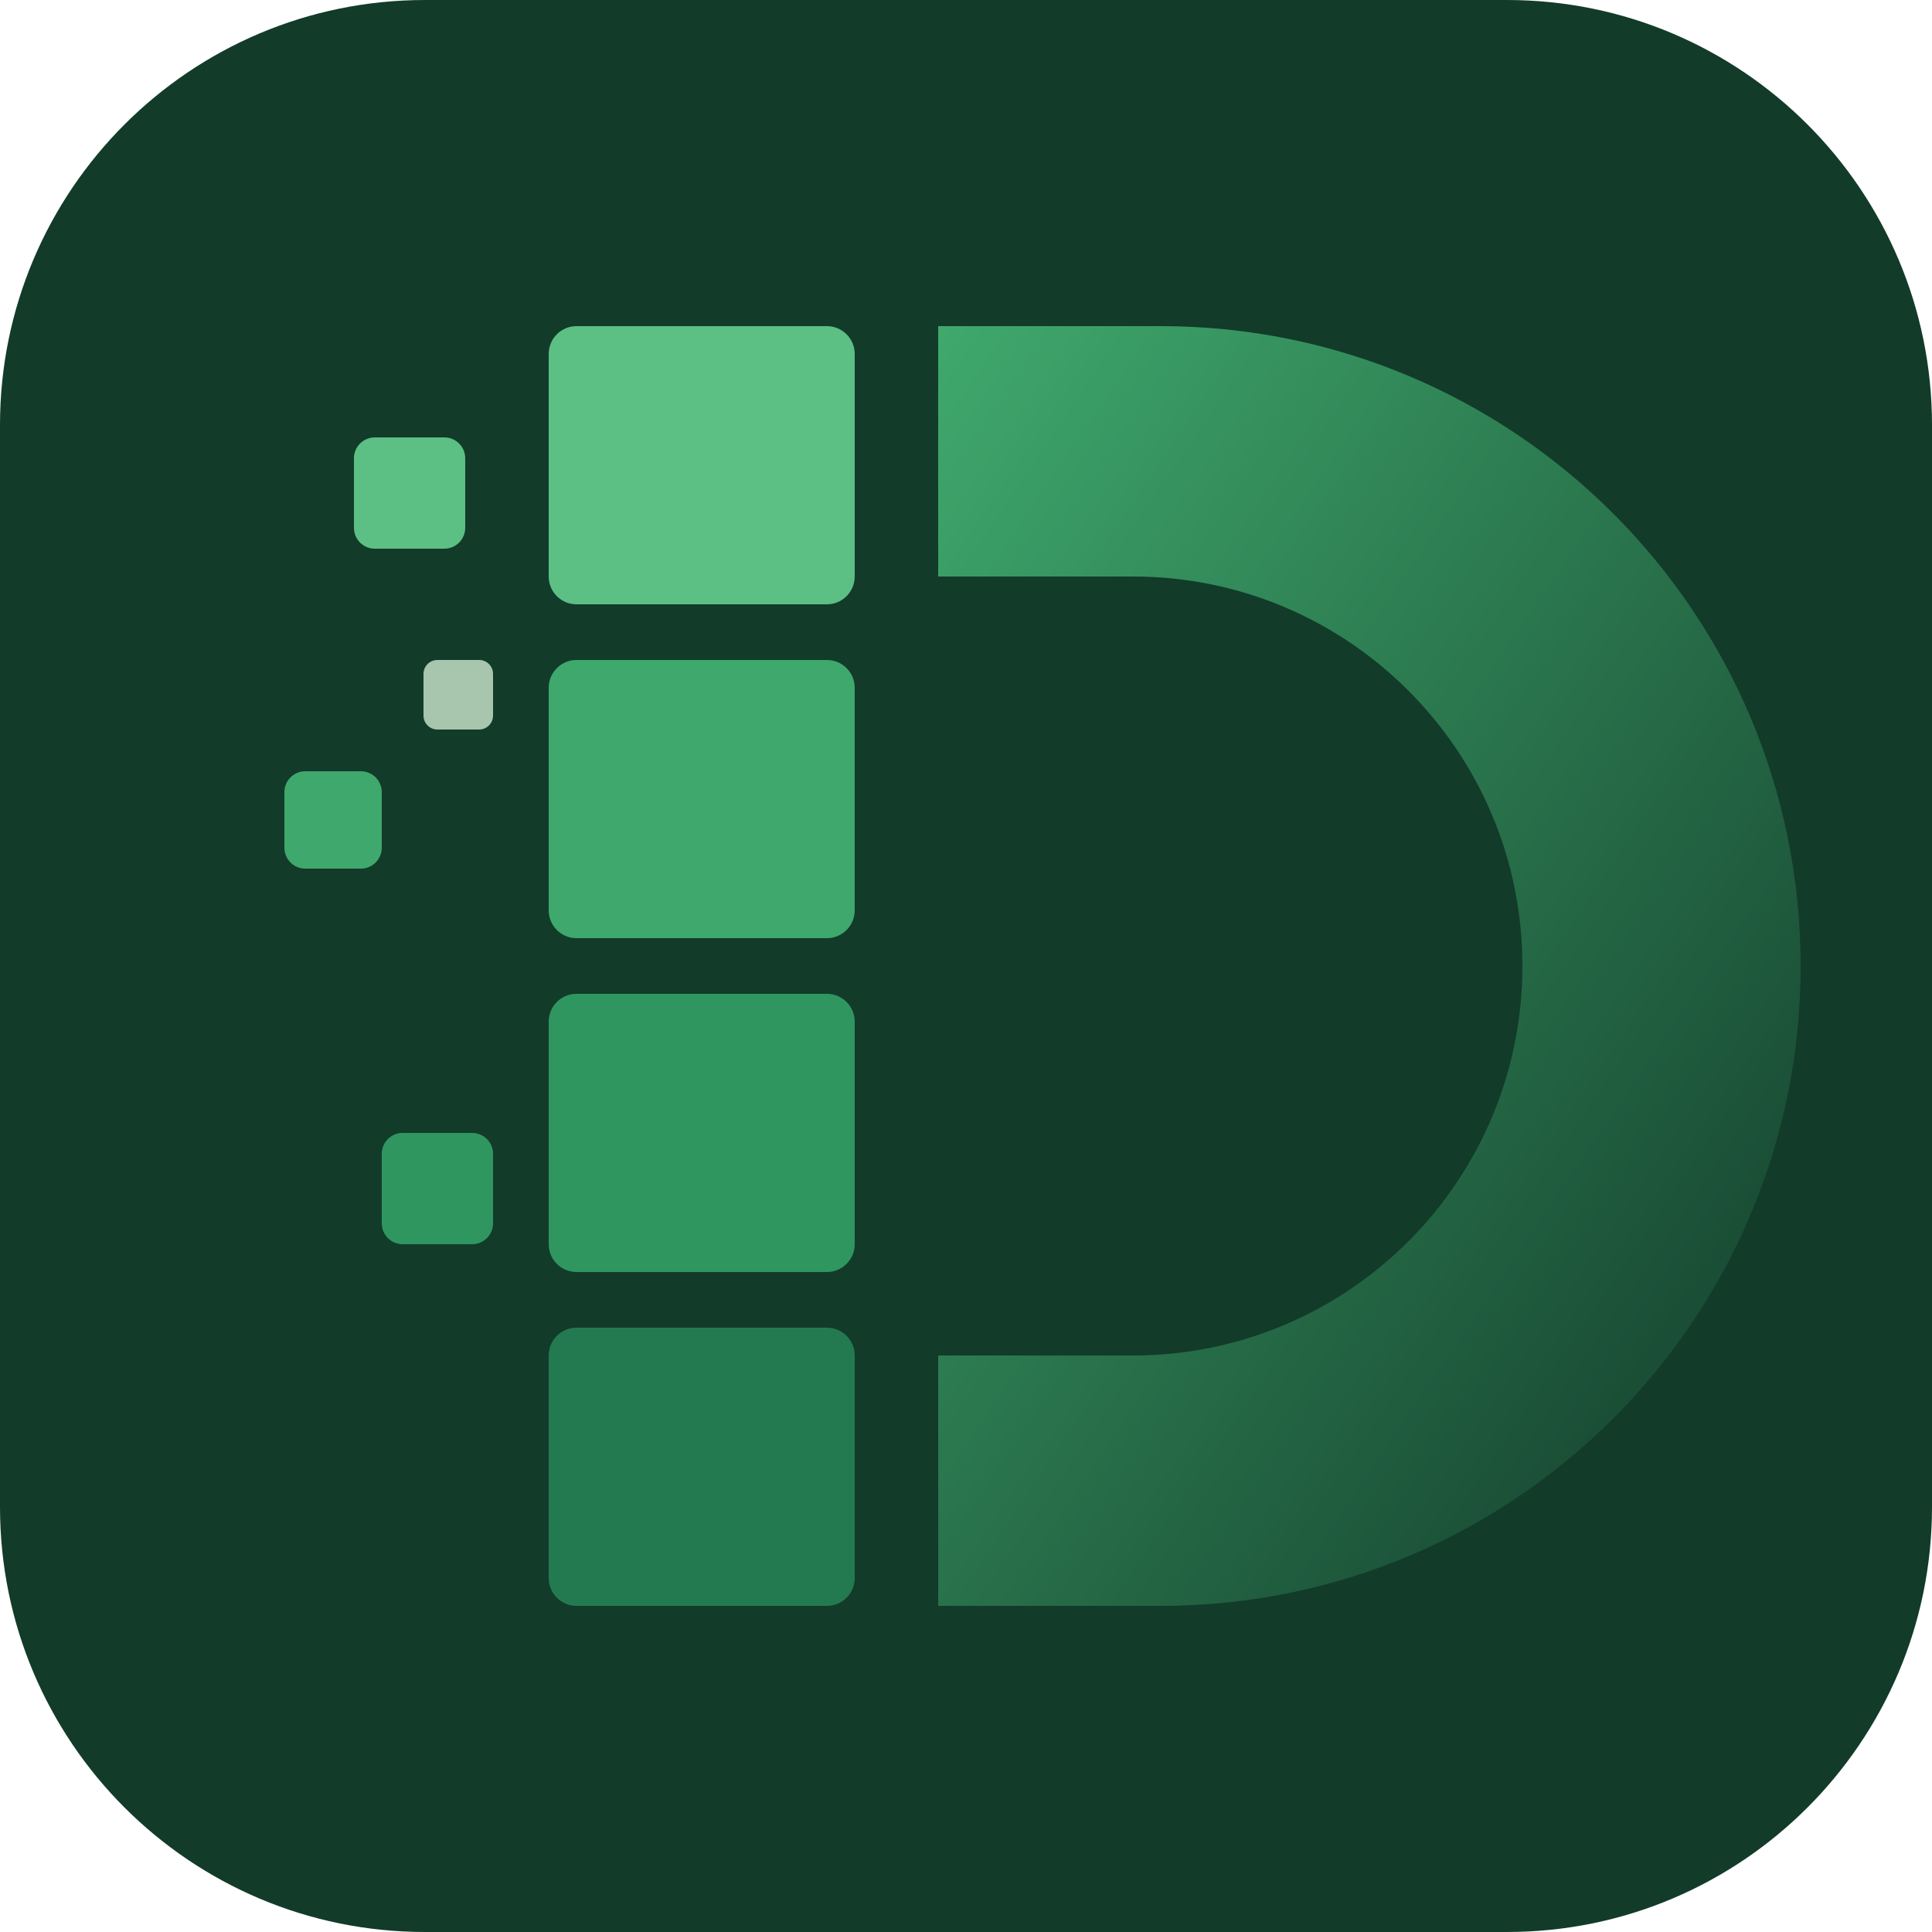
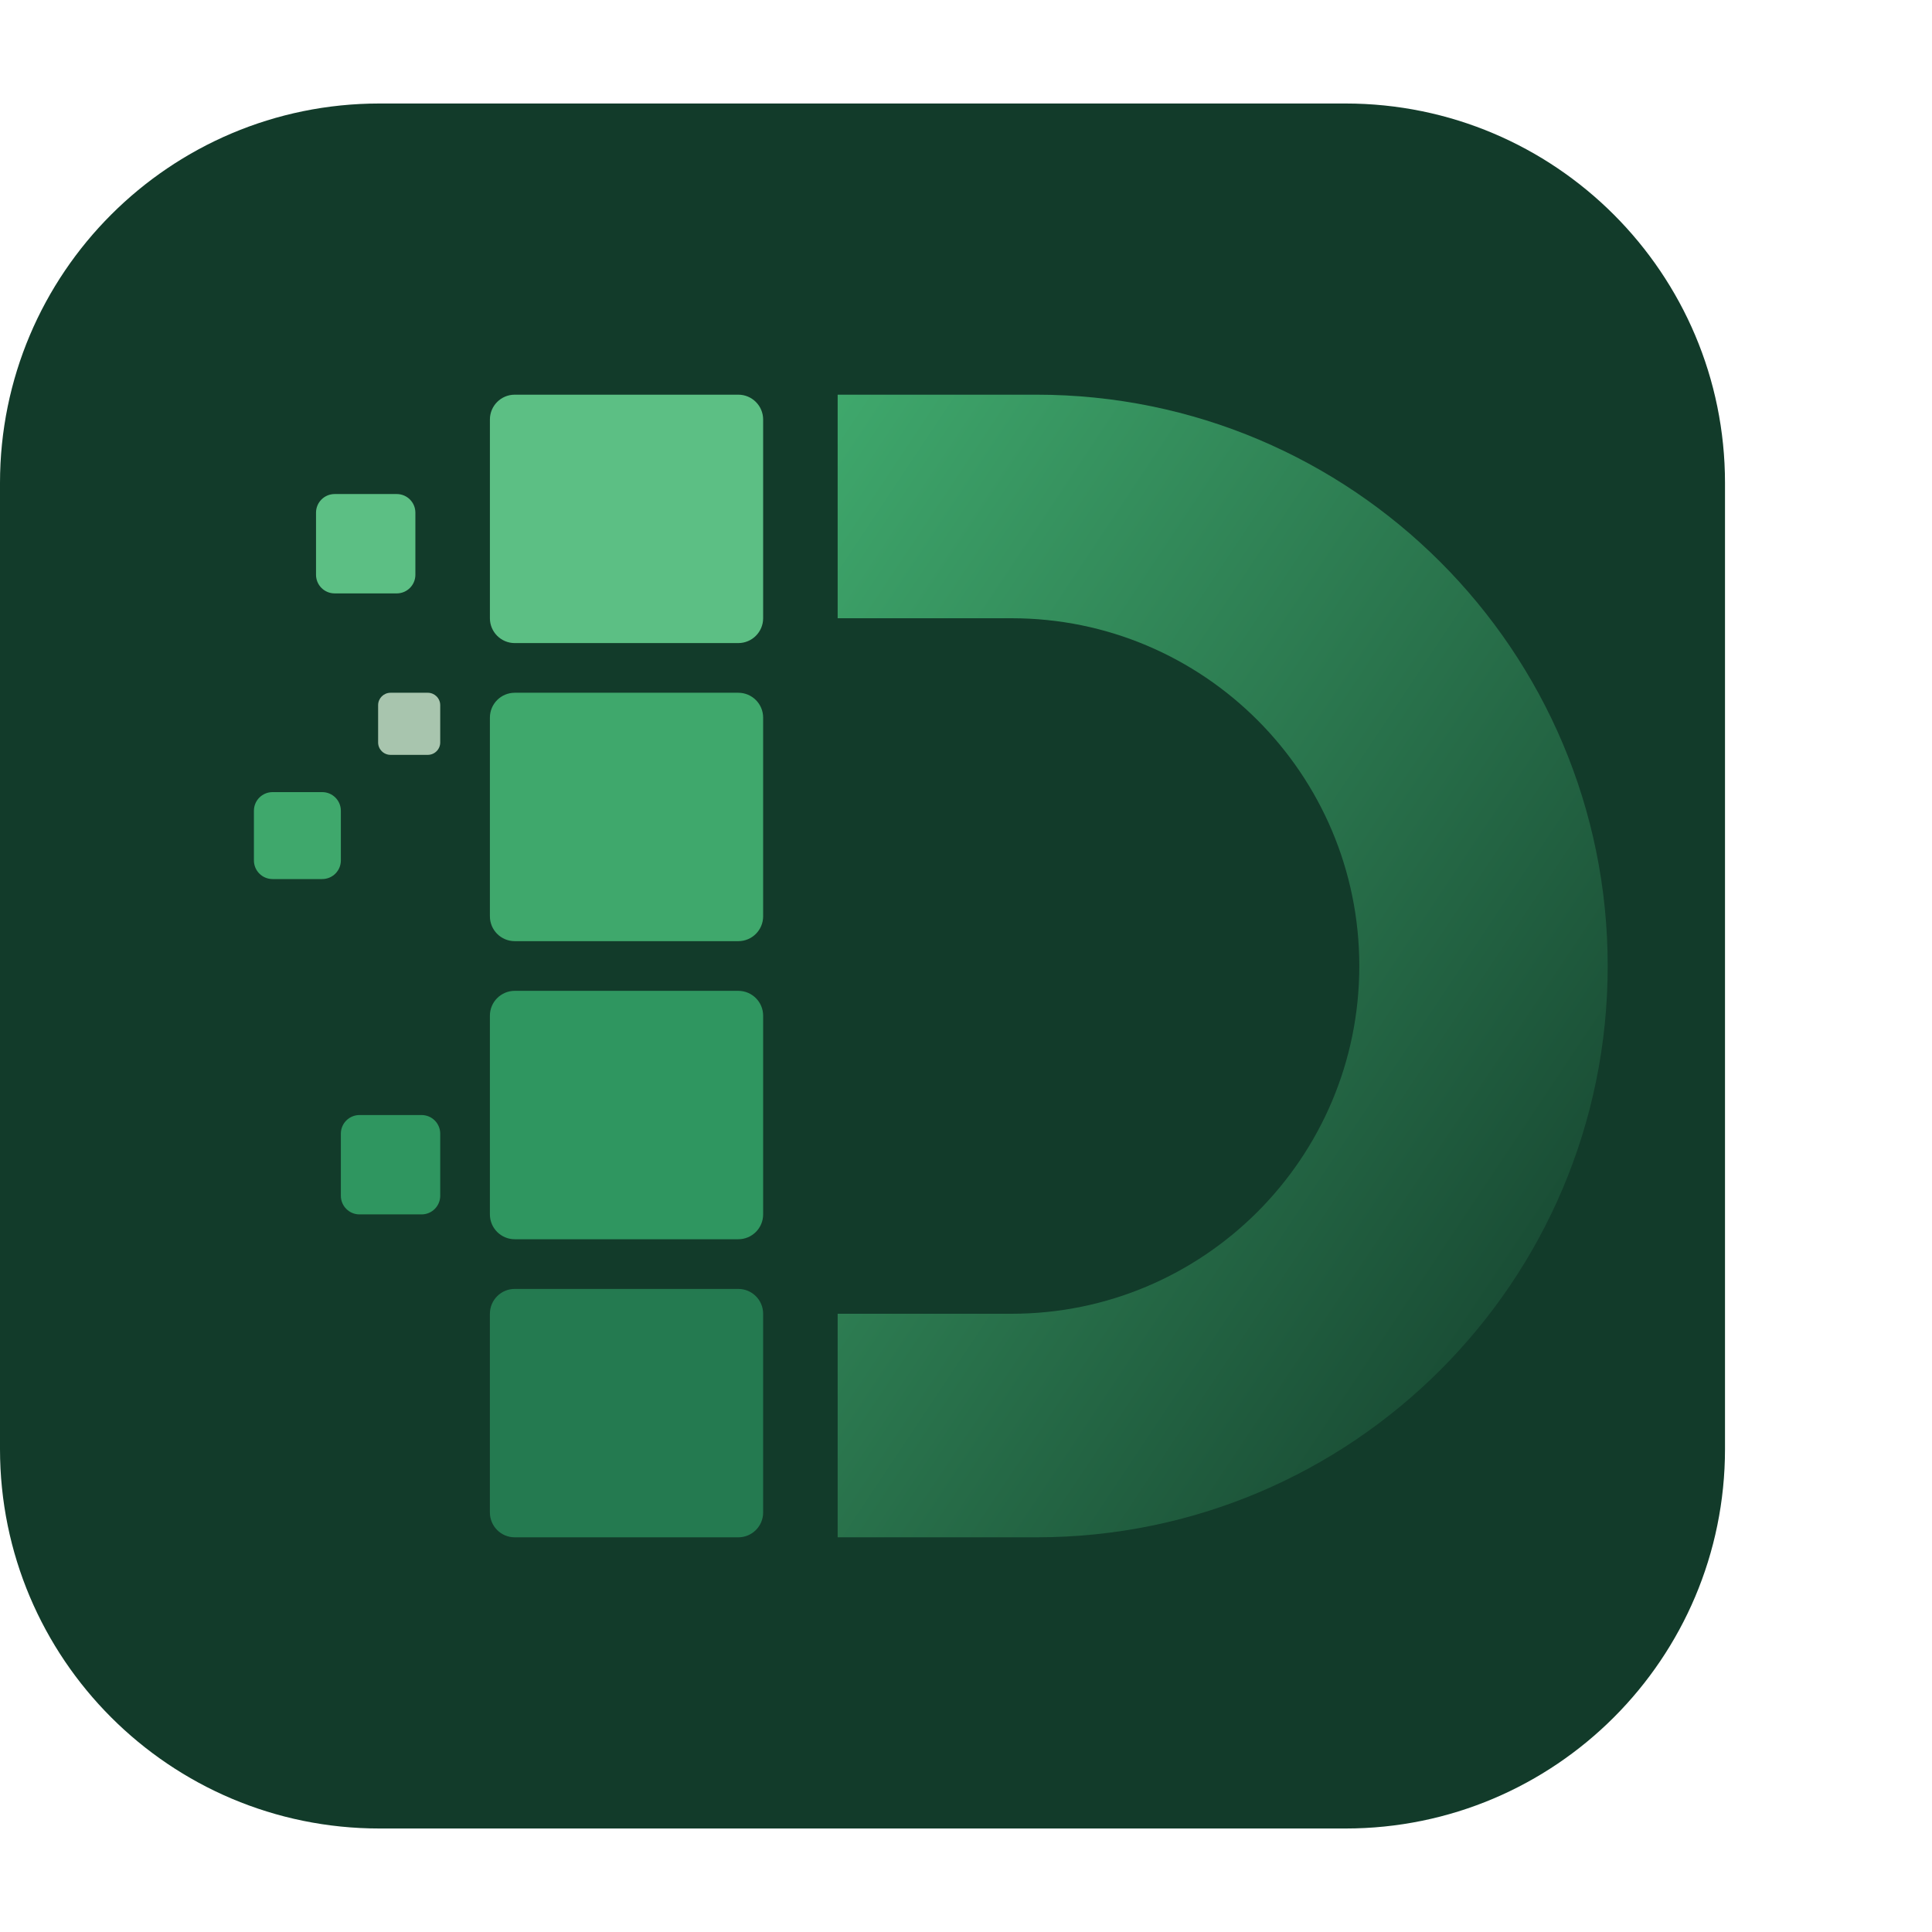
- <svg xmlns="http://www.w3.org/2000/svg" viewBox="0 0 100 100">
+ <svg xmlns="http://www.w3.org/2000/svg" viewBox="0 -6 112 112">
  <rect width="100" height="100" rx="22" fill="#123B2A" />
  <g transform="translate(14 14) scale(.72)">
    <defs>
      <linearGradient id="g" x1="0" y1="0" x2="1" y2="1">
        <stop offset="0" stop-color="#3FA86C" />
        <stop offset="1" stop-color="#123B2A" />
      </linearGradient>
    </defs>
    <rect x="20" y="4" width="22" height="20" rx="2" fill="#5CBF84" />
    <rect x="20" y="28" width="22" height="20" rx="2" fill="#3FA86C" />
    <rect x="20" y="52" width="22" height="20" rx="2" fill="#2F9660" />
    <rect x="20" y="76" width="22" height="20" rx="2" fill="#247A50" />
    <rect x="6" y="12" width="8" height="8" rx="1.5" fill="#5CBF84" />
    <rect x="1" y="36" width="7" height="7" rx="1.5" fill="#3FA86C" />
    <rect x="8" y="62" width="8" height="8" rx="1.5" fill="#2F9660" />
    <rect x="11" y="28" width="5" height="5" rx="1" fill="#A8C5AE" />
    <path fill="url(#g)" d="M48 4H64A46 46 0 0 1 64 96H48V78H62A28 28 0 0 0 62 22H48Z" />
  </g>
</svg>
